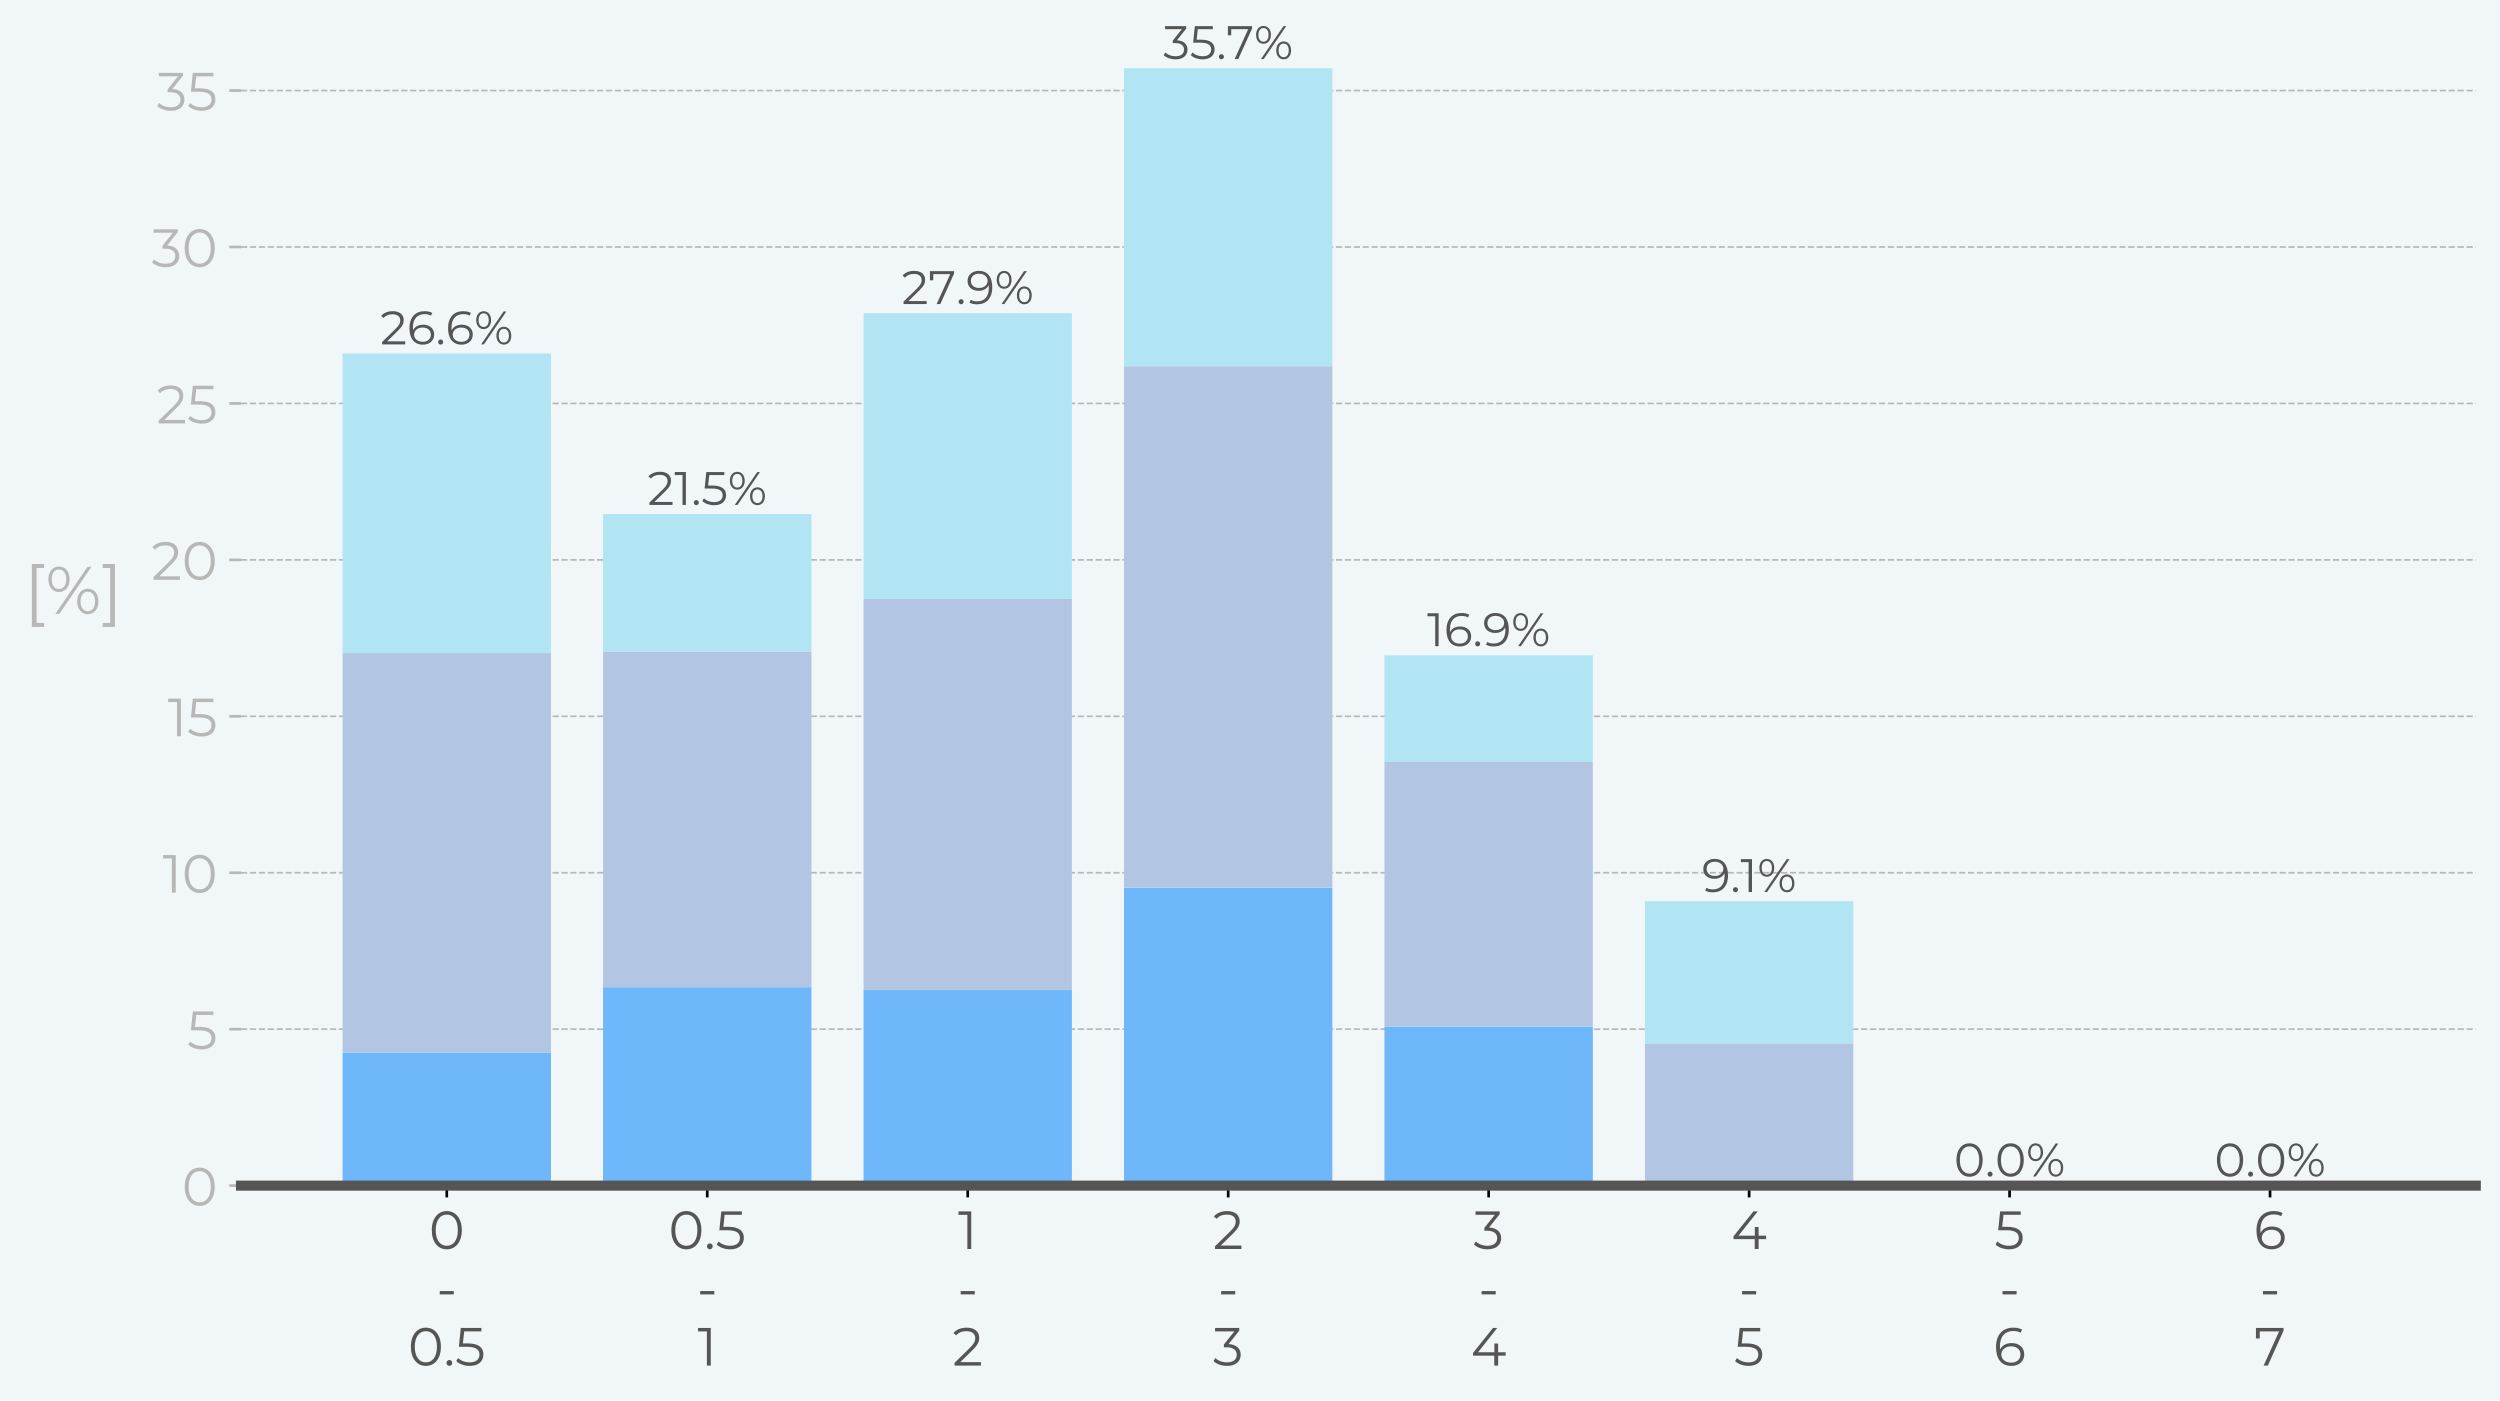
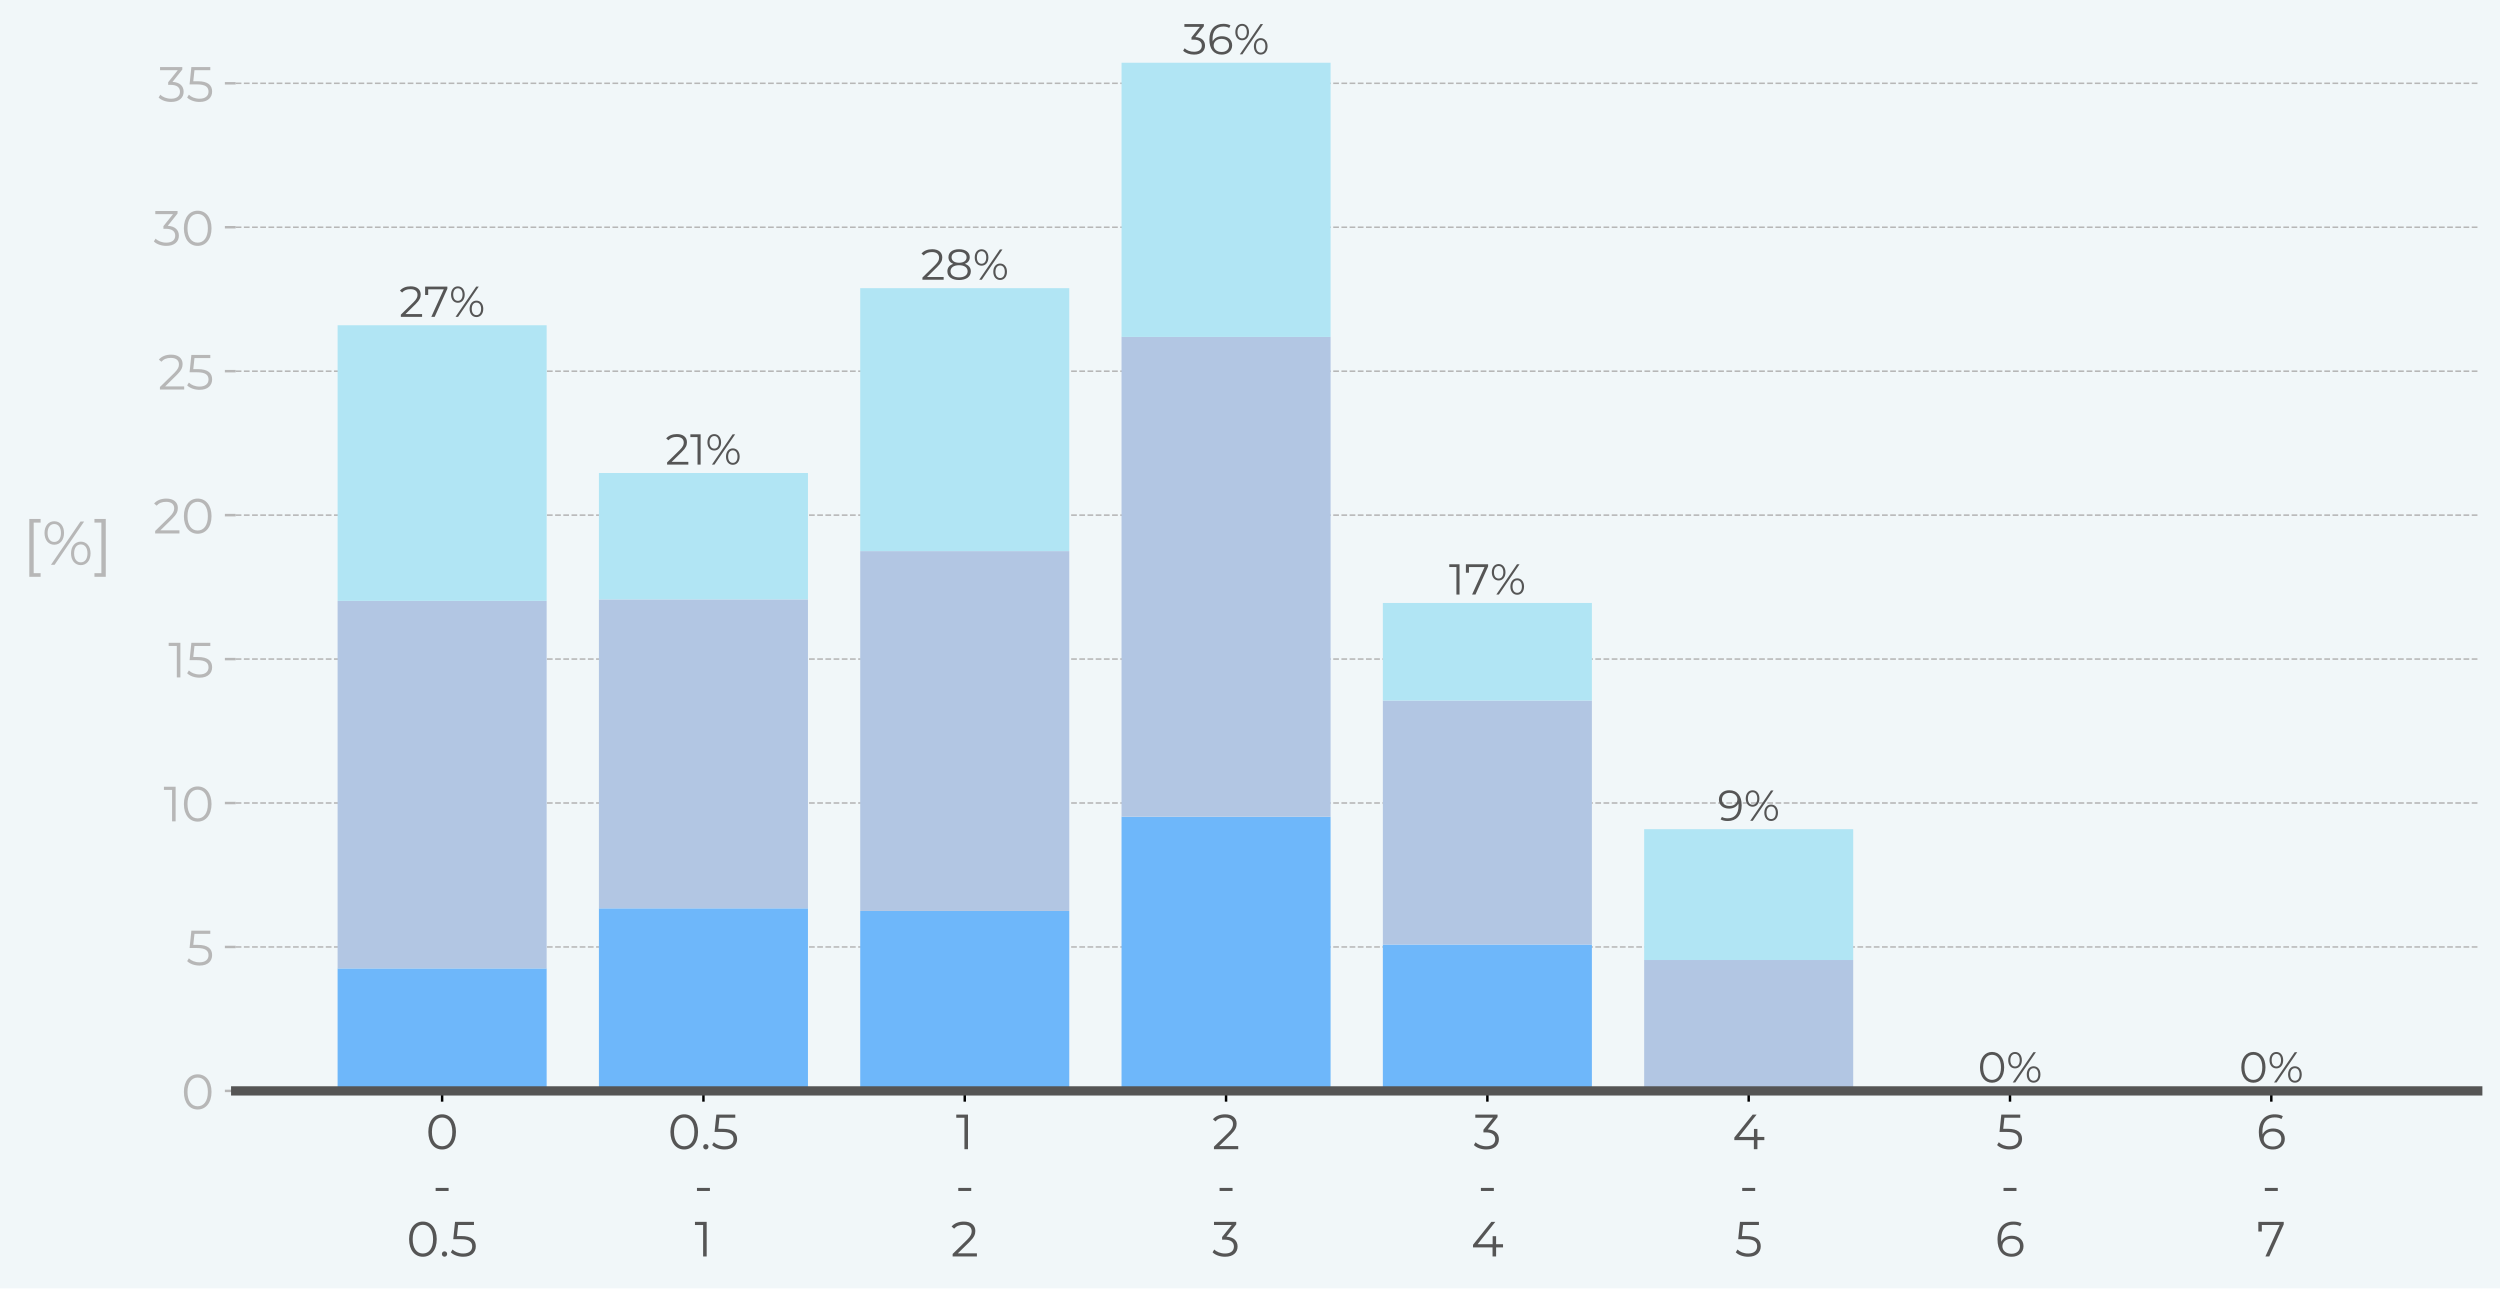
- <svg xmlns="http://www.w3.org/2000/svg" xmlns:xlink="http://www.w3.org/1999/xlink" width="744.226pt" height="416.827pt" viewBox="0 0 744.226 416.827" version="1.1">
+ <svg xmlns="http://www.w3.org/2000/svg" xmlns:xlink="http://www.w3.org/1999/xlink" width="808.855pt" height="416.827pt" viewBox="0 0 808.855 416.827" version="1.1">
  <defs>
    <style type="text/css">*{stroke-linejoin: round; stroke-linecap: butt}</style>
  </defs>
  <g id="figure_1">
    <g id="patch_1">
-       <path d="M 0 416.827  L 744.226 416.827  L 744.226 0  L 0 0  z " style="fill: #f1f7f9" />
+       <path d="M 0 416.827  L 808.855 416.827  L 808.855 0  L 0 0  z " style="fill: #f1f7f9" />
    </g>
    <g id="axes_1">
      <g id="patch_2">
-         <path d="M 71.746 352.945  L 737.026 352.945  L 737.026 20.305  L 71.746 20.305  z " style="fill: #f1f7f9" />
+         <path d="M 76.255 352.945  L 801.655 352.945  L 801.655 20.305  L 76.255 20.305  z " style="fill: #f1f7f9" />
      </g>
      <g id="matplotlib.axis_1">
        <g id="xtick_1">
          <g id="line2d_1">
            <defs>
-               <path id="m1a5d2b2a03" d="M 0 0  L 0 3.5  " style="stroke: #000000; stroke-width: 0.8" />
+               <path id="mc1f35558c4" d="M 0 0  L 0 3.5  " style="stroke: #000000; stroke-width: 0.8" />
            </defs>
            <g>
-               <use xlink:href="#m1a5d2b2a03" x="133.001" y="352.945" style="stroke: #000000; stroke-width: 0.8" />
+               <use xlink:href="#mc1f35558c4" x="143.046" y="352.945" style="stroke: #000000; stroke-width: 0.8" />
            </g>
          </g>
          <g id="text_1">
-             <g style="fill: #555555" transform="translate(127.7051 371.8178)scale(0.16 -0.16)">
+             <g style="fill: #555555" transform="translate(137.7497 371.8178)scale(0.16 -0.16)">
              <defs>
                <path id="Montserrat-Regular-30" d="M 2118 -38  C 3155 -38 3910 813 3910 2240  C 3910 3667 3155 4518 2118 4518  C 1082 4518 333 3667 333 2240  C 333 813 1082 -38 2118 -38  z M 2118 384  C 1338 384 800 1043 800 2240  C 800 3437 1338 4096 2118 4096  C 2899 4096 3437 3437 3437 2240  C 3437 1043 2899 384 2118 384  z " transform="scale(0.015625)" />
              </defs>
              <use xlink:href="#Montserrat-Regular-30" />
            </g>
-             <g style="fill: #555555" transform="translate(129.9451 389.1698)scale(0.16 -0.16)">
+             <g style="fill: #555555" transform="translate(139.9897 389.1698)scale(0.16 -0.16)">
              <defs>
                <path id="Montserrat-Regular-2d" d="M 384 1536  L 2061 1536  L 2061 1933  L 384 1933  L 384 1536  z " transform="scale(0.015625)" />
              </defs>
              <use xlink:href="#Montserrat-Regular-2d" />
            </g>
-             <g style="fill: #555555" transform="translate(121.4814 406.5218)scale(0.16 -0.16)">
+             <g style="fill: #555555" transform="translate(131.5259 406.5218)scale(0.16 -0.16)">
              <defs>
                <path id="Montserrat-Regular-2e" d="M 678 -32  C 864 -32 1024 122 1024 320  C 1024 518 864 666 678 666  C 493 666 339 518 339 320  C 339 122 493 -32 678 -32  z " transform="scale(0.015625)" />
                <path id="Montserrat-Regular-35" d="M 1510 2643  L 934 2643  L 1088 4070  L 3136 4070  L 3136 4480  L 685 4480  L 454 2234  L 1408 2234  C 2547 2234 2906 1875 2906 1299  C 2906 755 2502 384 1741 384  C 1165 384 653 602 365 902  L 141 538  C 486 186 1101 -38 1747 -38  C 2842 -38 3373 557 3373 1318  C 3373 2112 2861 2643 1510 2643  z " transform="scale(0.015625)" />
              </defs>
              <use xlink:href="#Montserrat-Regular-30" />
              <use xlink:href="#Montserrat-Regular-2e" x="66.2" />
              <use xlink:href="#Montserrat-Regular-35" x="87.4" />
            </g>
          </g>
        </g>
        <g id="xtick_2">
          <g id="line2d_2">
            <g>
-               <use xlink:href="#m1a5d2b2a03" x="210.54" y="352.945" style="stroke: #000000; stroke-width: 0.8" />
+               <use xlink:href="#mc1f35558c4" x="227.591" y="352.945" style="stroke: #000000; stroke-width: 0.8" />
            </g>
          </g>
          <g id="text_2">
-             <g style="fill: #555555" transform="translate(199.0198 371.8178)scale(0.16 -0.16)">
+             <g style="fill: #555555" transform="translate(216.0714 371.8178)scale(0.16 -0.16)">
              <use xlink:href="#Montserrat-Regular-30" />
              <use xlink:href="#Montserrat-Regular-2e" x="66.2" />
              <use xlink:href="#Montserrat-Regular-35" x="87.4" />
            </g>
-             <g style="fill: #555555" transform="translate(207.4836 389.1698)scale(0.16 -0.16)">
-               <use xlink:href="#Montserrat-Regular-2d" />
-             </g>
-             <g style="fill: #555555" transform="translate(207.6523 406.5218)scale(0.16 -0.16)">
+             <g style="fill: #555555" transform="translate(224.5351 389.1698)scale(0.16 -0.16)">
+               <use xlink:href="#Montserrat-Regular-2d" />
+             </g>
+             <g style="fill: #555555" transform="translate(224.7039 406.5218)scale(0.16 -0.16)">
              <defs>
                <path id="Montserrat-Regular-31" d="M 58 4480  L 58 4070  L 1114 4070  L 1114 0  L 1574 0  L 1574 4480  L 58 4480  z " transform="scale(0.015625)" />
              </defs>
              <use xlink:href="#Montserrat-Regular-31" />
            </g>
          </g>
        </g>
        <g id="xtick_3">
          <g id="line2d_3">
            <g>
-               <use xlink:href="#m1a5d2b2a03" x="288.078" y="352.945" style="stroke: #000000; stroke-width: 0.8" />
+               <use xlink:href="#mc1f35558c4" x="312.137" y="352.945" style="stroke: #000000; stroke-width: 0.8" />
            </g>
          </g>
          <g id="text_3">
-             <g style="fill: #555555" transform="translate(285.1908 371.8178)scale(0.16 -0.16)">
+             <g style="fill: #555555" transform="translate(309.2493 371.8178)scale(0.16 -0.16)">
              <use xlink:href="#Montserrat-Regular-31" />
            </g>
-             <g style="fill: #555555" transform="translate(285.0221 389.1698)scale(0.16 -0.16)">
-               <use xlink:href="#Montserrat-Regular-2d" />
-             </g>
-             <g style="fill: #555555" transform="translate(283.5346 406.5218)scale(0.16 -0.16)">
+             <g style="fill: #555555" transform="translate(309.0806 389.1698)scale(0.16 -0.16)">
+               <use xlink:href="#Montserrat-Regular-2d" />
+             </g>
+             <g style="fill: #555555" transform="translate(307.5931 406.5218)scale(0.16 -0.16)">
              <defs>
                <path id="Montserrat-Regular-32" d="M 928 410  L 2451 1907  C 3053 2496 3187 2880 3187 3309  C 3187 4058 2611 4518 1702 4518  C 1018 4518 461 4288 115 3878  L 442 3597  C 736 3936 1139 4096 1664 4096  C 2349 4096 2714 3776 2714 3258  C 2714 2950 2618 2650 2112 2150  L 250 326  L 250 0  L 3392 0  L 3392 410  L 928 410  z " transform="scale(0.015625)" />
              </defs>
              <use xlink:href="#Montserrat-Regular-32" />
            </g>
          </g>
        </g>
        <g id="xtick_4">
          <g id="line2d_4">
            <g>
-               <use xlink:href="#m1a5d2b2a03" x="365.617" y="352.945" style="stroke: #000000; stroke-width: 0.8" />
+               <use xlink:href="#mc1f35558c4" x="396.682" y="352.945" style="stroke: #000000; stroke-width: 0.8" />
            </g>
          </g>
          <g id="text_4">
-             <g style="fill: #555555" transform="translate(361.073 371.8178)scale(0.16 -0.16)">
+             <g style="fill: #555555" transform="translate(392.1385 371.8178)scale(0.16 -0.16)">
              <use xlink:href="#Montserrat-Regular-32" />
            </g>
-             <g style="fill: #555555" transform="translate(362.5605 389.1698)scale(0.16 -0.16)">
-               <use xlink:href="#Montserrat-Regular-2d" />
-             </g>
-             <g style="fill: #555555" transform="translate(361.1043 406.5218)scale(0.16 -0.16)">
+             <g style="fill: #555555" transform="translate(393.626 389.1698)scale(0.16 -0.16)">
+               <use xlink:href="#Montserrat-Regular-2d" />
+             </g>
+             <g style="fill: #555555" transform="translate(392.1698 406.5218)scale(0.16 -0.16)">
              <defs>
                <path id="Montserrat-Regular-33" d="M 1856 2560  L 3123 4154  L 3123 4480  L 243 4480  L 243 4070  L 2534 4070  L 1293 2515  L 1293 2176  L 1613 2176  C 2445 2176 2822 1824 2822 1286  C 2822 730 2413 384 1670 384  C 1088 384 570 602 282 902  L 58 538  C 403 186 1024 -38 1670 -38  C 2752 -38 3296 538 3296 1286  C 3296 2003 2816 2509 1856 2560  z " transform="scale(0.015625)" />
              </defs>
              <use xlink:href="#Montserrat-Regular-33" />
            </g>
          </g>
        </g>
        <g id="xtick_5">
          <g id="line2d_5">
            <g>
-               <use xlink:href="#m1a5d2b2a03" x="443.155" y="352.945" style="stroke: #000000; stroke-width: 0.8" />
+               <use xlink:href="#mc1f35558c4" x="481.228" y="352.945" style="stroke: #000000; stroke-width: 0.8" />
            </g>
          </g>
          <g id="text_5">
-             <g style="fill: #555555" transform="translate(438.6427 371.8178)scale(0.16 -0.16)">
+             <g style="fill: #555555" transform="translate(476.7152 371.8178)scale(0.16 -0.16)">
              <use xlink:href="#Montserrat-Regular-33" />
            </g>
-             <g style="fill: #555555" transform="translate(440.099 389.1698)scale(0.16 -0.16)">
-               <use xlink:href="#Montserrat-Regular-2d" />
-             </g>
-             <g style="fill: #555555" transform="translate(437.8677 406.5218)scale(0.16 -0.16)">
+             <g style="fill: #555555" transform="translate(478.1715 389.1698)scale(0.16 -0.16)">
+               <use xlink:href="#Montserrat-Regular-2d" />
+             </g>
+             <g style="fill: #555555" transform="translate(475.9402 406.5218)scale(0.16 -0.16)">
              <defs>
                <path id="Montserrat-Regular-34" d="M 4141 1587  L 3245 1587  L 3245 2624  L 2797 2624  L 2797 1587  L 851 1587  L 3142 4480  L 2630 4480  L 256 1510  L 256 1178  L 2784 1178  L 2784 0  L 3245 0  L 3245 1178  L 4141 1178  L 4141 1587  z " transform="scale(0.015625)" />
              </defs>
              <use xlink:href="#Montserrat-Regular-34" />
            </g>
          </g>
        </g>
        <g id="xtick_6">
          <g id="line2d_6">
            <g>
-               <use xlink:href="#m1a5d2b2a03" x="520.694" y="352.945" style="stroke: #000000; stroke-width: 0.8" />
+               <use xlink:href="#mc1f35558c4" x="565.773" y="352.945" style="stroke: #000000; stroke-width: 0.8" />
            </g>
          </g>
          <g id="text_6">
-             <g style="fill: #555555" transform="translate(515.4062 371.8178)scale(0.16 -0.16)">
+             <g style="fill: #555555" transform="translate(560.4857 371.8178)scale(0.16 -0.16)">
              <use xlink:href="#Montserrat-Regular-34" />
            </g>
-             <g style="fill: #555555" transform="translate(517.6374 389.1698)scale(0.16 -0.16)">
-               <use xlink:href="#Montserrat-Regular-2d" />
-             </g>
-             <g style="fill: #555555" transform="translate(516.1662 406.5218)scale(0.16 -0.16)">
+             <g style="fill: #555555" transform="translate(562.7169 389.1698)scale(0.16 -0.16)">
+               <use xlink:href="#Montserrat-Regular-2d" />
+             </g>
+             <g style="fill: #555555" transform="translate(561.2457 406.5218)scale(0.16 -0.16)">
              <use xlink:href="#Montserrat-Regular-35" />
            </g>
          </g>
        </g>
        <g id="xtick_7">
          <g id="line2d_7">
            <g>
-               <use xlink:href="#m1a5d2b2a03" x="598.232" y="352.945" style="stroke: #000000; stroke-width: 0.8" />
+               <use xlink:href="#mc1f35558c4" x="650.319" y="352.945" style="stroke: #000000; stroke-width: 0.8" />
            </g>
          </g>
          <g id="text_7">
-             <g style="fill: #555555" transform="translate(593.7047 371.8178)scale(0.16 -0.16)">
+             <g style="fill: #555555" transform="translate(645.7911 371.8178)scale(0.16 -0.16)">
              <use xlink:href="#Montserrat-Regular-35" />
            </g>
-             <g style="fill: #555555" transform="translate(595.1759 389.1698)scale(0.16 -0.16)">
-               <use xlink:href="#Montserrat-Regular-2d" />
-             </g>
-             <g style="fill: #555555" transform="translate(593.3597 406.5218)scale(0.16 -0.16)">
+             <g style="fill: #555555" transform="translate(647.2624 389.1698)scale(0.16 -0.16)">
+               <use xlink:href="#Montserrat-Regular-2d" />
+             </g>
+             <g style="fill: #555555" transform="translate(645.4461 406.5218)scale(0.16 -0.16)">
              <defs>
                <path id="Montserrat-Regular-36" d="M 2189 2682  C 1568 2682 1043 2406 819 1914  C 806 2048 800 2176 800 2278  C 800 3494 1421 4115 2387 4115  C 2720 4115 3027 4058 3258 3904  L 3443 4275  C 3162 4448 2784 4518 2381 4518  C 1165 4518 333 3725 333 2202  C 333 787 979 -38 2170 -38  C 3040 -38 3699 499 3699 1338  C 3699 2157 3078 2682 2189 2682  z M 2150 352  C 1376 352 966 819 966 1312  C 966 1869 1434 2291 2118 2291  C 2810 2291 3245 1914 3245 1325  C 3245 730 2797 352 2150 352  z " transform="scale(0.015625)" />
              </defs>
              <use xlink:href="#Montserrat-Regular-36" />
            </g>
          </g>
        </g>
        <g id="xtick_8">
          <g id="line2d_8">
            <g>
-               <use xlink:href="#m1a5d2b2a03" x="675.771" y="352.945" style="stroke: #000000; stroke-width: 0.8" />
+               <use xlink:href="#mc1f35558c4" x="734.864" y="352.945" style="stroke: #000000; stroke-width: 0.8" />
            </g>
          </g>
          <g id="text_8">
-             <g style="fill: #555555" transform="translate(670.8981 371.8178)scale(0.16 -0.16)">
+             <g style="fill: #555555" transform="translate(729.9916 371.8178)scale(0.16 -0.16)">
              <use xlink:href="#Montserrat-Regular-36" />
            </g>
-             <g style="fill: #555555" transform="translate(672.7144 389.1698)scale(0.16 -0.16)">
-               <use xlink:href="#Montserrat-Regular-2d" />
-             </g>
-             <g style="fill: #555555" transform="translate(671.0581 406.5218)scale(0.16 -0.16)">
+             <g style="fill: #555555" transform="translate(731.8078 389.1698)scale(0.16 -0.16)">
+               <use xlink:href="#Montserrat-Regular-2d" />
+             </g>
+             <g style="fill: #555555" transform="translate(730.1516 406.5218)scale(0.16 -0.16)">
              <defs>
                <path id="Montserrat-Regular-37" d="M 205 4480  L 205 3232  L 659 3232  L 659 4070  L 2963 4070  L 1120 0  L 1619 0  L 3494 4154  L 3494 4480  L 205 4480  z " transform="scale(0.015625)" />
              </defs>
              <use xlink:href="#Montserrat-Regular-37" />
            </g>
          </g>
        </g>
      </g>
      <g id="matplotlib.axis_2">
        <g id="ytick_1">
          <g id="line2d_9">
-             <path d="M 71.746 352.945  L 737.026 352.945  " clip-path="url(#p05da1a55f0)" style="fill: none; stroke-dasharray: 1.85,0.8; stroke-dashoffset: 0; stroke: #b7b7b7; stroke-width: 0.5" />
+             <path d="M 76.255 352.945  L 801.655 352.945  " clip-path="url(#p799f8d2987)" style="fill: none; stroke-dasharray: 1.85,0.8; stroke-dashoffset: 0; stroke: #b7b7b7; stroke-width: 0.5" />
          </g>
          <g id="line2d_10">
            <defs>
-               <path id="m7d41f82827" d="M 0 0  L -3.5 0  " style="stroke: #b7b7b7; stroke-width: 0.8" />
+               <path id="m64c50b0c82" d="M 0 0  L -3.5 0  " style="stroke: #b7b7b7; stroke-width: 0.8" />
            </defs>
            <g>
-               <use xlink:href="#m7d41f82827" x="71.746" y="352.945" style="fill: #b7b7b7; stroke: #b7b7b7; stroke-width: 0.8" />
+               <use xlink:href="#m64c50b0c82" x="76.255" y="352.945" style="fill: #b7b7b7; stroke: #b7b7b7; stroke-width: 0.8" />
            </g>
          </g>
          <g id="text_9">
-             <g style="fill: #b7b7b7" transform="translate(54.1535 358.8816)scale(0.16 -0.16)">
+             <g style="fill: #b7b7b7" transform="translate(58.6625 358.8816)scale(0.16 -0.16)">
              <use xlink:href="#Montserrat-Regular-30" />
            </g>
          </g>
        </g>
        <g id="ytick_2">
          <g id="line2d_11">
-             <path d="M 71.746 306.376  L 737.026 306.376  " clip-path="url(#p05da1a55f0)" style="fill: none; stroke-dasharray: 1.85,0.8; stroke-dashoffset: 0; stroke: #b7b7b7; stroke-width: 0.5" />
+             <path d="M 76.255 306.376  L 801.655 306.376  " clip-path="url(#p799f8d2987)" style="fill: none; stroke-dasharray: 1.85,0.8; stroke-dashoffset: 0; stroke: #b7b7b7; stroke-width: 0.5" />
          </g>
          <g id="line2d_12">
            <g>
-               <use xlink:href="#m7d41f82827" x="71.746" y="306.376" style="fill: #b7b7b7; stroke: #b7b7b7; stroke-width: 0.8" />
+               <use xlink:href="#m64c50b0c82" x="76.255" y="306.376" style="fill: #b7b7b7; stroke: #b7b7b7; stroke-width: 0.8" />
            </g>
          </g>
          <g id="text_10">
-             <g style="fill: #b7b7b7" transform="translate(55.691 312.312)scale(0.16 -0.16)">
+             <g style="fill: #b7b7b7" transform="translate(60.2 312.312)scale(0.16 -0.16)">
              <use xlink:href="#Montserrat-Regular-35" />
            </g>
          </g>
        </g>
        <g id="ytick_3">
          <g id="line2d_13">
-             <path d="M 71.746 259.806  L 737.026 259.806  " clip-path="url(#p05da1a55f0)" style="fill: none; stroke-dasharray: 1.85,0.8; stroke-dashoffset: 0; stroke: #b7b7b7; stroke-width: 0.5" />
+             <path d="M 76.255 259.806  L 801.655 259.806  " clip-path="url(#p799f8d2987)" style="fill: none; stroke-dasharray: 1.85,0.8; stroke-dashoffset: 0; stroke: #b7b7b7; stroke-width: 0.5" />
          </g>
          <g id="line2d_14">
            <g>
-               <use xlink:href="#m7d41f82827" x="71.746" y="259.806" style="fill: #b7b7b7; stroke: #b7b7b7; stroke-width: 0.8" />
+               <use xlink:href="#m64c50b0c82" x="76.255" y="259.806" style="fill: #b7b7b7; stroke: #b7b7b7; stroke-width: 0.8" />
            </g>
          </g>
          <g id="text_11">
-             <g style="fill: #b7b7b7" transform="translate(48.3785 265.7424)scale(0.16 -0.16)">
+             <g style="fill: #b7b7b7" transform="translate(52.8875 265.7424)scale(0.16 -0.16)">
              <use xlink:href="#Montserrat-Regular-31" />
              <use xlink:href="#Montserrat-Regular-30" x="36.1" />
            </g>
          </g>
        </g>
        <g id="ytick_4">
          <g id="line2d_15">
-             <path d="M 71.746 213.237  L 737.026 213.237  " clip-path="url(#p05da1a55f0)" style="fill: none; stroke-dasharray: 1.85,0.8; stroke-dashoffset: 0; stroke: #b7b7b7; stroke-width: 0.5" />
+             <path d="M 76.255 213.237  L 801.655 213.237  " clip-path="url(#p799f8d2987)" style="fill: none; stroke-dasharray: 1.85,0.8; stroke-dashoffset: 0; stroke: #b7b7b7; stroke-width: 0.5" />
          </g>
          <g id="line2d_16">
            <g>
-               <use xlink:href="#m7d41f82827" x="71.746" y="213.237" style="fill: #b7b7b7; stroke: #b7b7b7; stroke-width: 0.8" />
+               <use xlink:href="#m64c50b0c82" x="76.255" y="213.237" style="fill: #b7b7b7; stroke: #b7b7b7; stroke-width: 0.8" />
            </g>
          </g>
          <g id="text_12">
-             <g style="fill: #b7b7b7" transform="translate(49.916 219.1728)scale(0.16 -0.16)">
+             <g style="fill: #b7b7b7" transform="translate(54.425 219.1728)scale(0.16 -0.16)">
              <use xlink:href="#Montserrat-Regular-31" />
              <use xlink:href="#Montserrat-Regular-35" x="36.1" />
            </g>
          </g>
        </g>
        <g id="ytick_5">
          <g id="line2d_17">
-             <path d="M 71.746 166.667  L 737.026 166.667  " clip-path="url(#p05da1a55f0)" style="fill: none; stroke-dasharray: 1.85,0.8; stroke-dashoffset: 0; stroke: #b7b7b7; stroke-width: 0.5" />
+             <path d="M 76.255 166.667  L 801.655 166.667  " clip-path="url(#p799f8d2987)" style="fill: none; stroke-dasharray: 1.85,0.8; stroke-dashoffset: 0; stroke: #b7b7b7; stroke-width: 0.5" />
          </g>
          <g id="line2d_18">
            <g>
-               <use xlink:href="#m7d41f82827" x="71.746" y="166.667" style="fill: #b7b7b7; stroke: #b7b7b7; stroke-width: 0.8" />
+               <use xlink:href="#m64c50b0c82" x="76.255" y="166.667" style="fill: #b7b7b7; stroke: #b7b7b7; stroke-width: 0.8" />
            </g>
          </g>
          <g id="text_13">
-             <g style="fill: #b7b7b7" transform="translate(45.066 172.6032)scale(0.16 -0.16)">
+             <g style="fill: #b7b7b7" transform="translate(49.575 172.6032)scale(0.16 -0.16)">
              <use xlink:href="#Montserrat-Regular-32" />
              <use xlink:href="#Montserrat-Regular-30" x="56.8" />
            </g>
          </g>
        </g>
        <g id="ytick_6">
          <g id="line2d_19">
-             <path d="M 71.746 120.097  L 737.026 120.097  " clip-path="url(#p05da1a55f0)" style="fill: none; stroke-dasharray: 1.85,0.8; stroke-dashoffset: 0; stroke: #b7b7b7; stroke-width: 0.5" />
+             <path d="M 76.255 120.097  L 801.655 120.097  " clip-path="url(#p799f8d2987)" style="fill: none; stroke-dasharray: 1.85,0.8; stroke-dashoffset: 0; stroke: #b7b7b7; stroke-width: 0.5" />
          </g>
          <g id="line2d_20">
            <g>
-               <use xlink:href="#m7d41f82827" x="71.746" y="120.097" style="fill: #b7b7b7; stroke: #b7b7b7; stroke-width: 0.8" />
+               <use xlink:href="#m64c50b0c82" x="76.255" y="120.097" style="fill: #b7b7b7; stroke: #b7b7b7; stroke-width: 0.8" />
            </g>
          </g>
          <g id="text_14">
-             <g style="fill: #b7b7b7" transform="translate(46.6035 126.0336)scale(0.16 -0.16)">
+             <g style="fill: #b7b7b7" transform="translate(51.1125 126.0336)scale(0.16 -0.16)">
              <use xlink:href="#Montserrat-Regular-32" />
              <use xlink:href="#Montserrat-Regular-35" x="56.8" />
            </g>
          </g>
        </g>
        <g id="ytick_7">
          <g id="line2d_21">
-             <path d="M 71.746 73.528  L 737.026 73.528  " clip-path="url(#p05da1a55f0)" style="fill: none; stroke-dasharray: 1.85,0.8; stroke-dashoffset: 0; stroke: #b7b7b7; stroke-width: 0.5" />
+             <path d="M 76.255 73.528  L 801.655 73.528  " clip-path="url(#p799f8d2987)" style="fill: none; stroke-dasharray: 1.85,0.8; stroke-dashoffset: 0; stroke: #b7b7b7; stroke-width: 0.5" />
          </g>
          <g id="line2d_22">
            <g>
-               <use xlink:href="#m7d41f82827" x="71.746" y="73.528" style="fill: #b7b7b7; stroke: #b7b7b7; stroke-width: 0.8" />
+               <use xlink:href="#m64c50b0c82" x="76.255" y="73.528" style="fill: #b7b7b7; stroke: #b7b7b7; stroke-width: 0.8" />
            </g>
          </g>
          <g id="text_15">
-             <g style="fill: #b7b7b7" transform="translate(45.1285 79.46396)scale(0.16 -0.16)">
+             <g style="fill: #b7b7b7" transform="translate(49.6375 79.46396)scale(0.16 -0.16)">
              <use xlink:href="#Montserrat-Regular-33" />
              <use xlink:href="#Montserrat-Regular-30" x="56.4" />
            </g>
          </g>
        </g>
        <g id="ytick_8">
          <g id="line2d_23">
-             <path d="M 71.746 26.958  L 737.026 26.958  " clip-path="url(#p05da1a55f0)" style="fill: none; stroke-dasharray: 1.85,0.8; stroke-dashoffset: 0; stroke: #b7b7b7; stroke-width: 0.5" />
+             <path d="M 76.255 26.958  L 801.655 26.958  " clip-path="url(#p799f8d2987)" style="fill: none; stroke-dasharray: 1.85,0.8; stroke-dashoffset: 0; stroke: #b7b7b7; stroke-width: 0.5" />
          </g>
          <g id="line2d_24">
            <g>
-               <use xlink:href="#m7d41f82827" x="71.746" y="26.958" style="fill: #b7b7b7; stroke: #b7b7b7; stroke-width: 0.8" />
+               <use xlink:href="#m64c50b0c82" x="76.255" y="26.958" style="fill: #b7b7b7; stroke: #b7b7b7; stroke-width: 0.8" />
            </g>
          </g>
          <g id="text_16">
-             <g style="fill: #b7b7b7" transform="translate(46.666 32.89436)scale(0.16 -0.16)">
+             <g style="fill: #b7b7b7" transform="translate(51.175 32.89436)scale(0.16 -0.16)">
              <use xlink:href="#Montserrat-Regular-33" />
              <use xlink:href="#Montserrat-Regular-35" x="56.4" />
            </g>
          </g>
        </g>
        <g id="text_17">
          <g style="fill: #b7b7b7" transform="translate(7.2 182.7441)scale(0.2 -0.2)">
            <defs>
              <path id="Montserrat-Regular-5b" d="M 730 -1242  L 1901 -1242  L 1901 -864  L 1184 -864  L 1184 4371  L 1901 4371  L 1901 4749  L 730 4749  L 730 -1242  z " transform="scale(0.015625)" />
              <path id="Montserrat-Regular-25" d="M 1280 2080  C 1875 2080 2291 2560 2291 3296  C 2291 4032 1875 4512 1280 4512  C 678 4512 269 4026 269 3296  C 269 2566 678 2080 1280 2080  z M 934 0  L 1312 0  L 4371 4480  L 3994 4480  L 934 0  z M 1280 2368  C 858 2368 589 2720 589 3296  C 589 3872 858 4224 1280 4224  C 1696 4224 1971 3878 1971 3296  C 1971 2714 1696 2368 1280 2368  z M 4026 -32  C 4627 -32 5037 454 5037 1184  C 5037 1914 4627 2400 4026 2400  C 3430 2400 3014 1914 3014 1184  C 3014 454 3430 -32 4026 -32  z M 4026 256  C 3610 256 3334 602 3334 1184  C 3334 1766 3610 2112 4026 2112  C 4448 2112 4717 1760 4717 1184  C 4717 608 4448 256 4026 256  z " transform="scale(0.015625)" />
              <path id="Montserrat-Regular-5d" d="M 1306 -1242  L 1306 4749  L 134 4749  L 134 4371  L 851 4371  L 851 -864  L 134 -864  L 134 -1242  L 1306 -1242  z " transform="scale(0.015625)" />
            </defs>
            <use xlink:href="#Montserrat-Regular-5b" />
            <use xlink:href="#Montserrat-Regular-25" x="31.8" />
            <use xlink:href="#Montserrat-Regular-5d" x="114.7" />
          </g>
        </g>
      </g>
      <g id="patch_3">
-         <path d="M 101.986 352.945  L 164.017 352.945  L 164.017 313.312  L 101.986 313.312  z " clip-path="url(#p05da1a55f0)" style="fill: #6eb7fa" />
+         <path d="M 109.228 352.945  L 176.864 352.945  L 176.864 313.312  L 109.228 313.312  z " clip-path="url(#p799f8d2987)" style="fill: #6eb7fa" />
      </g>
      <g id="patch_4">
-         <path d="M 179.524 352.945  L 241.555 352.945  L 241.555 293.881  L 179.524 293.881  z " clip-path="url(#p05da1a55f0)" style="fill: #6eb7fa" />
+         <path d="M 193.773 352.945  L 261.41 352.945  L 261.41 293.881  L 193.773 293.881  z " clip-path="url(#p799f8d2987)" style="fill: #6eb7fa" />
      </g>
      <g id="patch_5">
-         <path d="M 257.063 352.945  L 319.094 352.945  L 319.094 294.733  L 257.063 294.733  z " clip-path="url(#p05da1a55f0)" style="fill: #6eb7fa" />
+         <path d="M 278.319 352.945  L 345.955 352.945  L 345.955 294.733  L 278.319 294.733  z " clip-path="url(#p799f8d2987)" style="fill: #6eb7fa" />
      </g>
      <g id="patch_6">
-         <path d="M 334.601 352.945  L 396.632 352.945  L 396.632 264.241  L 334.601 264.241  z " clip-path="url(#p05da1a55f0)" style="fill: #6eb7fa" />
+         <path d="M 362.864 352.945  L 430.5 352.945  L 430.5 264.241  L 362.864 264.241  z " clip-path="url(#p799f8d2987)" style="fill: #6eb7fa" />
      </g>
      <g id="patch_7">
-         <path d="M 412.14 352.945  L 474.171 352.945  L 474.171 305.586  L 412.14 305.586  z " clip-path="url(#p05da1a55f0)" style="fill: #6eb7fa" />
+         <path d="M 447.41 352.945  L 515.046 352.945  L 515.046 305.586  L 447.41 305.586  z " clip-path="url(#p799f8d2987)" style="fill: #6eb7fa" />
      </g>
      <g id="patch_8">
-         <path d="M 489.678 352.945  L 551.709 352.945  L 551.709 352.945  L 489.678 352.945  z " clip-path="url(#p05da1a55f0)" style="fill: #6eb7fa" />
+         <path d="M 531.955 352.945  L 599.591 352.945  L 599.591 352.945  L 531.955 352.945  z " clip-path="url(#p799f8d2987)" style="fill: #6eb7fa" />
      </g>
      <g id="patch_9">
-         <path d="M 567.217 352.945  L 629.248 352.945  L 629.248 352.945  L 567.217 352.945  z " clip-path="url(#p05da1a55f0)" style="fill: #6eb7fa" />
+         <path d="M 616.5 352.945  L 684.137 352.945  L 684.137 352.945  L 616.5 352.945  z " clip-path="url(#p799f8d2987)" style="fill: #6eb7fa" />
      </g>
      <g id="patch_10">
-         <path d="M 644.755 352.945  L 706.786 352.945  L 706.786 352.945  L 644.755 352.945  z " clip-path="url(#p05da1a55f0)" style="fill: #6eb7fa" />
+         <path d="M 701.046 352.945  L 768.682 352.945  L 768.682 352.945  L 701.046 352.945  z " clip-path="url(#p799f8d2987)" style="fill: #6eb7fa" />
      </g>
      <g id="patch_11">
-         <path d="M 101.986 313.312  L 164.017 313.312  L 164.017 194.411  L 101.986 194.411  z " clip-path="url(#p05da1a55f0)" style="fill: #b2c6e3" />
+         <path d="M 109.228 313.312  L 176.864 313.312  L 176.864 194.411  L 109.228 194.411  z " clip-path="url(#p799f8d2987)" style="fill: #b2c6e3" />
      </g>
      <g id="patch_12">
-         <path d="M 179.524 293.881  L 241.555 293.881  L 241.555 193.927  L 179.524 193.927  z " clip-path="url(#p05da1a55f0)" style="fill: #b2c6e3" />
+         <path d="M 193.773 293.881  L 261.41 293.881  L 261.41 193.927  L 193.773 193.927  z " clip-path="url(#p799f8d2987)" style="fill: #b2c6e3" />
      </g>
      <g id="patch_13">
-         <path d="M 257.063 294.733  L 319.094 294.733  L 319.094 178.309  L 257.063 178.309  z " clip-path="url(#p05da1a55f0)" style="fill: #b2c6e3" />
+         <path d="M 278.319 294.733  L 345.955 294.733  L 345.955 178.309  L 278.319 178.309  z " clip-path="url(#p799f8d2987)" style="fill: #b2c6e3" />
      </g>
      <g id="patch_14">
-         <path d="M 334.601 264.241  L 396.632 264.241  L 396.632 109.009  L 334.601 109.009  z " clip-path="url(#p05da1a55f0)" style="fill: #b2c6e3" />
+         <path d="M 362.864 264.241  L 430.5 264.241  L 430.5 109.009  L 362.864 109.009  z " clip-path="url(#p799f8d2987)" style="fill: #b2c6e3" />
      </g>
      <g id="patch_15">
-         <path d="M 412.14 305.586  L 474.171 305.586  L 474.171 226.655  L 412.14 226.655  z " clip-path="url(#p05da1a55f0)" style="fill: #b2c6e3" />
+         <path d="M 447.41 305.586  L 515.046 305.586  L 515.046 226.655  L 447.41 226.655  z " clip-path="url(#p799f8d2987)" style="fill: #b2c6e3" />
      </g>
      <g id="patch_16">
-         <path d="M 489.678 352.945  L 551.709 352.945  L 551.709 310.609  L 489.678 310.609  z " clip-path="url(#p05da1a55f0)" style="fill: #b2c6e3" />
+         <path d="M 531.955 352.945  L 599.591 352.945  L 599.591 310.609  L 531.955 310.609  z " clip-path="url(#p799f8d2987)" style="fill: #b2c6e3" />
      </g>
      <g id="patch_17">
-         <path d="M 567.217 352.945  L 629.248 352.945  L 629.248 352.945  L 567.217 352.945  z " clip-path="url(#p05da1a55f0)" style="fill: #b2c6e3" />
+         <path d="M 616.5 352.945  L 684.137 352.945  L 684.137 352.945  L 616.5 352.945  z " clip-path="url(#p799f8d2987)" style="fill: #b2c6e3" />
      </g>
      <g id="patch_18">
-         <path d="M 644.755 352.945  L 706.786 352.945  L 706.786 352.945  L 644.755 352.945  z " clip-path="url(#p05da1a55f0)" style="fill: #b2c6e3" />
+         <path d="M 701.046 352.945  L 768.682 352.945  L 768.682 352.945  L 701.046 352.945  z " clip-path="url(#p799f8d2987)" style="fill: #b2c6e3" />
      </g>
      <g id="patch_19">
-         <path d="M 101.986 194.411  L 164.017 194.411  L 164.017 105.235  L 101.986 105.235  z " clip-path="url(#p05da1a55f0)" style="fill: #b1e5f4" />
+         <path d="M 109.228 194.411  L 176.864 194.411  L 176.864 105.235  L 109.228 105.235  z " clip-path="url(#p799f8d2987)" style="fill: #b1e5f4" />
      </g>
      <g id="patch_20">
-         <path d="M 179.524 193.927  L 241.555 193.927  L 241.555 153.037  L 179.524 153.037  z " clip-path="url(#p05da1a55f0)" style="fill: #b1e5f4" />
+         <path d="M 193.773 193.927  L 261.41 193.927  L 261.41 153.037  L 193.773 153.037  z " clip-path="url(#p799f8d2987)" style="fill: #b1e5f4" />
      </g>
      <g id="patch_21">
-         <path d="M 257.063 178.309  L 319.094 178.309  L 319.094 93.23  L 257.063 93.23  z " clip-path="url(#p05da1a55f0)" style="fill: #b1e5f4" />
+         <path d="M 278.319 178.309  L 345.955 178.309  L 345.955 93.23  L 278.319 93.23  z " clip-path="url(#p799f8d2987)" style="fill: #b1e5f4" />
      </g>
      <g id="patch_22">
-         <path d="M 334.601 109.009  L 396.632 109.009  L 396.632 20.305  L 334.601 20.305  z " clip-path="url(#p05da1a55f0)" style="fill: #b1e5f4" />
+         <path d="M 362.864 109.009  L 430.5 109.009  L 430.5 20.305  L 362.864 20.305  z " clip-path="url(#p799f8d2987)" style="fill: #b1e5f4" />
      </g>
      <g id="patch_23">
-         <path d="M 412.14 226.655  L 474.171 226.655  L 474.171 195.082  L 412.14 195.082  z " clip-path="url(#p05da1a55f0)" style="fill: #b1e5f4" />
+         <path d="M 447.41 226.655  L 515.046 226.655  L 515.046 195.082  L 447.41 195.082  z " clip-path="url(#p799f8d2987)" style="fill: #b1e5f4" />
      </g>
      <g id="patch_24">
-         <path d="M 489.678 310.609  L 551.709 310.609  L 551.709 268.273  L 489.678 268.273  z " clip-path="url(#p05da1a55f0)" style="fill: #b1e5f4" />
+         <path d="M 531.955 310.609  L 599.591 310.609  L 599.591 268.273  L 531.955 268.273  z " clip-path="url(#p799f8d2987)" style="fill: #b1e5f4" />
      </g>
      <g id="patch_25">
-         <path d="M 567.217 352.945  L 629.248 352.945  L 629.248 352.945  L 567.217 352.945  z " clip-path="url(#p05da1a55f0)" style="fill: #b1e5f4" />
+         <path d="M 616.5 352.945  L 684.137 352.945  L 684.137 352.945  L 616.5 352.945  z " clip-path="url(#p799f8d2987)" style="fill: #b1e5f4" />
      </g>
      <g id="patch_26">
-         <path d="M 644.755 352.945  L 706.786 352.945  L 706.786 352.945  L 644.755 352.945  z " clip-path="url(#p05da1a55f0)" style="fill: #b1e5f4" />
+         <path d="M 701.046 352.945  L 768.682 352.945  L 768.682 352.945  L 701.046 352.945  z " clip-path="url(#p799f8d2987)" style="fill: #b1e5f4" />
      </g>
      <g id="text_18">
-         <g style="fill: #555555" transform="translate(113.2111 102.5178)scale(0.14 -0.14)">
+         <g style="fill: #555555" transform="translate(129.1433 102.5178)scale(0.14 -0.14)">
          <use xlink:href="#Montserrat-Regular-32" />
-           <use xlink:href="#Montserrat-Regular-36" x="56.8" />
-           <use xlink:href="#Montserrat-Regular-2e" x="117.7" />
-           <use xlink:href="#Montserrat-Regular-36" x="138.9" />
-           <use xlink:href="#Montserrat-Regular-25" x="199.8" />
+           <use xlink:href="#Montserrat-Regular-37" x="56.8" />
+           <use xlink:href="#Montserrat-Regular-25" x="115.7" />
        </g>
      </g>
      <g id="text_19">
-         <g style="fill: #555555" transform="translate(192.7883 150.3199)scale(0.14 -0.14)">
+         <g style="fill: #555555" transform="translate(215.2856 150.3199)scale(0.14 -0.14)">
          <use xlink:href="#Montserrat-Regular-32" />
          <use xlink:href="#Montserrat-Regular-31" x="56.8" />
-           <use xlink:href="#Montserrat-Regular-2e" x="92.9" />
-           <use xlink:href="#Montserrat-Regular-35" x="114.1" />
-           <use xlink:href="#Montserrat-Regular-25" x="170.7" />
+           <use xlink:href="#Montserrat-Regular-25" x="92.9" />
        </g>
      </g>
      <g id="text_20">
-         <g style="fill: #555555" transform="translate(268.428 90.51336)scale(0.14 -0.14)">
+         <g style="fill: #555555" transform="translate(297.8918 90.51336)scale(0.14 -0.14)">
+           <defs>
+             <path id="Montserrat-Regular-38" d="M 2899 2349  C 3360 2528 3616 2867 3616 3334  C 3616 4064 2982 4518 2035 4518  C 1088 4518 467 4064 467 3334  C 467 2867 717 2528 1171 2349  C 614 2163 307 1786 307 1248  C 307 454 960 -38 2035 -38  C 3104 -38 3776 454 3776 1248  C 3776 1779 3462 2163 2899 2349  z M 928 3322  C 928 3821 1357 4128 2035 4128  C 2707 4128 3149 3821 3149 3315  C 3149 2829 2733 2515 2035 2515  C 1338 2515 928 2829 928 3322  z M 2035 352  C 1242 352 774 698 774 1254  C 774 1805 1242 2150 2035 2150  C 2829 2150 3302 1805 3302 1254  C 3302 698 2829 352 2035 352  z " transform="scale(0.015625)" />
+           </defs>
+           <use xlink:href="#Montserrat-Regular-32" />
+           <use xlink:href="#Montserrat-Regular-38" x="56.8" />
+           <use xlink:href="#Montserrat-Regular-25" x="120.6" />
+         </g>
+       </g>
+       <g id="text_21">
+         <g style="fill: #555555" transform="translate(382.667 17.58844)scale(0.14 -0.14)">
+           <use xlink:href="#Montserrat-Regular-33" />
+           <use xlink:href="#Montserrat-Regular-36" x="56.4" />
+           <use xlink:href="#Montserrat-Regular-25" x="117.3" />
+         </g>
+       </g>
+       <g id="text_22">
+         <g style="fill: #555555" transform="translate(468.7743 192.3654)scale(0.14 -0.14)">
+           <use xlink:href="#Montserrat-Regular-31" />
+           <use xlink:href="#Montserrat-Regular-37" x="36.1" />
+           <use xlink:href="#Montserrat-Regular-25" x="95" />
+         </g>
+       </g>
+       <g id="text_23">
+         <g style="fill: #555555" transform="translate(555.7063 265.5564)scale(0.14 -0.14)">
          <defs>
            <path id="Montserrat-Regular-39" d="M 1728 4518  C 858 4518 198 3981 198 3142  C 198 2323 819 1798 1709 1798  C 2330 1798 2854 2074 3078 2566  C 3091 2432 3098 2304 3098 2202  C 3098 986 2477 365 1510 365  C 1178 365 870 422 640 576  L 454 205  C 736 32 1114 -38 1517 -38  C 2733 -38 3565 755 3565 2278  C 3565 3693 2918 4518 1728 4518  z M 1779 2189  C 1088 2189 653 2566 653 3155  C 653 3750 1101 4128 1747 4128  C 2522 4128 2931 3661 2931 3168  C 2931 2611 2464 2189 1779 2189  z " transform="scale(0.015625)" />
          </defs>
-           <use xlink:href="#Montserrat-Regular-32" />
-           <use xlink:href="#Montserrat-Regular-37" x="56.8" />
-           <use xlink:href="#Montserrat-Regular-2e" x="115.7" />
-           <use xlink:href="#Montserrat-Regular-39" x="136.9" />
-           <use xlink:href="#Montserrat-Regular-25" x="197.8" />
-         </g>
-       </g>
-       <g id="text_21">
-         <g style="fill: #555555" transform="translate(346.2957 17.58844)scale(0.14 -0.14)">
-           <use xlink:href="#Montserrat-Regular-33" />
-           <use xlink:href="#Montserrat-Regular-35" x="56.4" />
-           <use xlink:href="#Montserrat-Regular-2e" x="113" />
-           <use xlink:href="#Montserrat-Regular-37" x="134.2" />
-           <use xlink:href="#Montserrat-Regular-25" x="193.1" />
-         </g>
-       </g>
-       <g id="text_22">
-         <g style="fill: #555555" transform="translate(424.8141 192.3654)scale(0.14 -0.14)">
-           <use xlink:href="#Montserrat-Regular-31" />
-           <use xlink:href="#Montserrat-Regular-36" x="36.1" />
-           <use xlink:href="#Montserrat-Regular-2e" x="97" />
-           <use xlink:href="#Montserrat-Regular-39" x="118.2" />
-           <use xlink:href="#Montserrat-Regular-25" x="179.1" />
-         </g>
-       </g>
-       <g id="text_23">
-         <g style="fill: #555555" transform="translate(506.616 265.5564)scale(0.14 -0.14)">
          <use xlink:href="#Montserrat-Regular-39" />
-           <use xlink:href="#Montserrat-Regular-2e" x="60.9" />
-           <use xlink:href="#Montserrat-Regular-31" x="82.1" />
-           <use xlink:href="#Montserrat-Regular-25" x="118.2" />
+           <use xlink:href="#Montserrat-Regular-25" x="60.9" />
        </g>
      </g>
      <g id="text_24">
-         <g style="fill: #555555" transform="translate(581.6761 350.2284)scale(0.14 -0.14)">
+         <g style="fill: #555555" transform="translate(639.881 350.2284)scale(0.14 -0.14)">
          <use xlink:href="#Montserrat-Regular-30" />
-           <use xlink:href="#Montserrat-Regular-2e" x="66.2" />
-           <use xlink:href="#Montserrat-Regular-30" x="87.4" />
-           <use xlink:href="#Montserrat-Regular-25" x="153.6" />
+           <use xlink:href="#Montserrat-Regular-25" x="66.2" />
        </g>
      </g>
      <g id="text_25">
-         <g style="fill: #555555" transform="translate(659.2145 350.2284)scale(0.14 -0.14)">
+         <g style="fill: #555555" transform="translate(724.4264 350.2284)scale(0.14 -0.14)">
          <use xlink:href="#Montserrat-Regular-30" />
-           <use xlink:href="#Montserrat-Regular-2e" x="66.2" />
-           <use xlink:href="#Montserrat-Regular-30" x="87.4" />
-           <use xlink:href="#Montserrat-Regular-25" x="153.6" />
+           <use xlink:href="#Montserrat-Regular-25" x="66.2" />
        </g>
      </g>
      <g id="line2d_25">
-         <path d="M 71.746 352.945  L 737.026 352.945  " style="fill: none; stroke: #555555; stroke-width: 3; stroke-linecap: square" />
+         <path d="M 76.255 352.945  L 801.655 352.945  " style="fill: none; stroke: #555555; stroke-width: 3; stroke-linecap: square" />
      </g>
    </g>
  </g>
  <defs>
-     <clipPath id="p05da1a55f0">
-       <rect x="71.746" y="20.305" width="665.28" height="332.64" />
+     <clipPath id="p799f8d2987">
+       <rect x="76.255" y="20.305" width="725.4" height="332.64" />
    </clipPath>
  </defs>
</svg>
